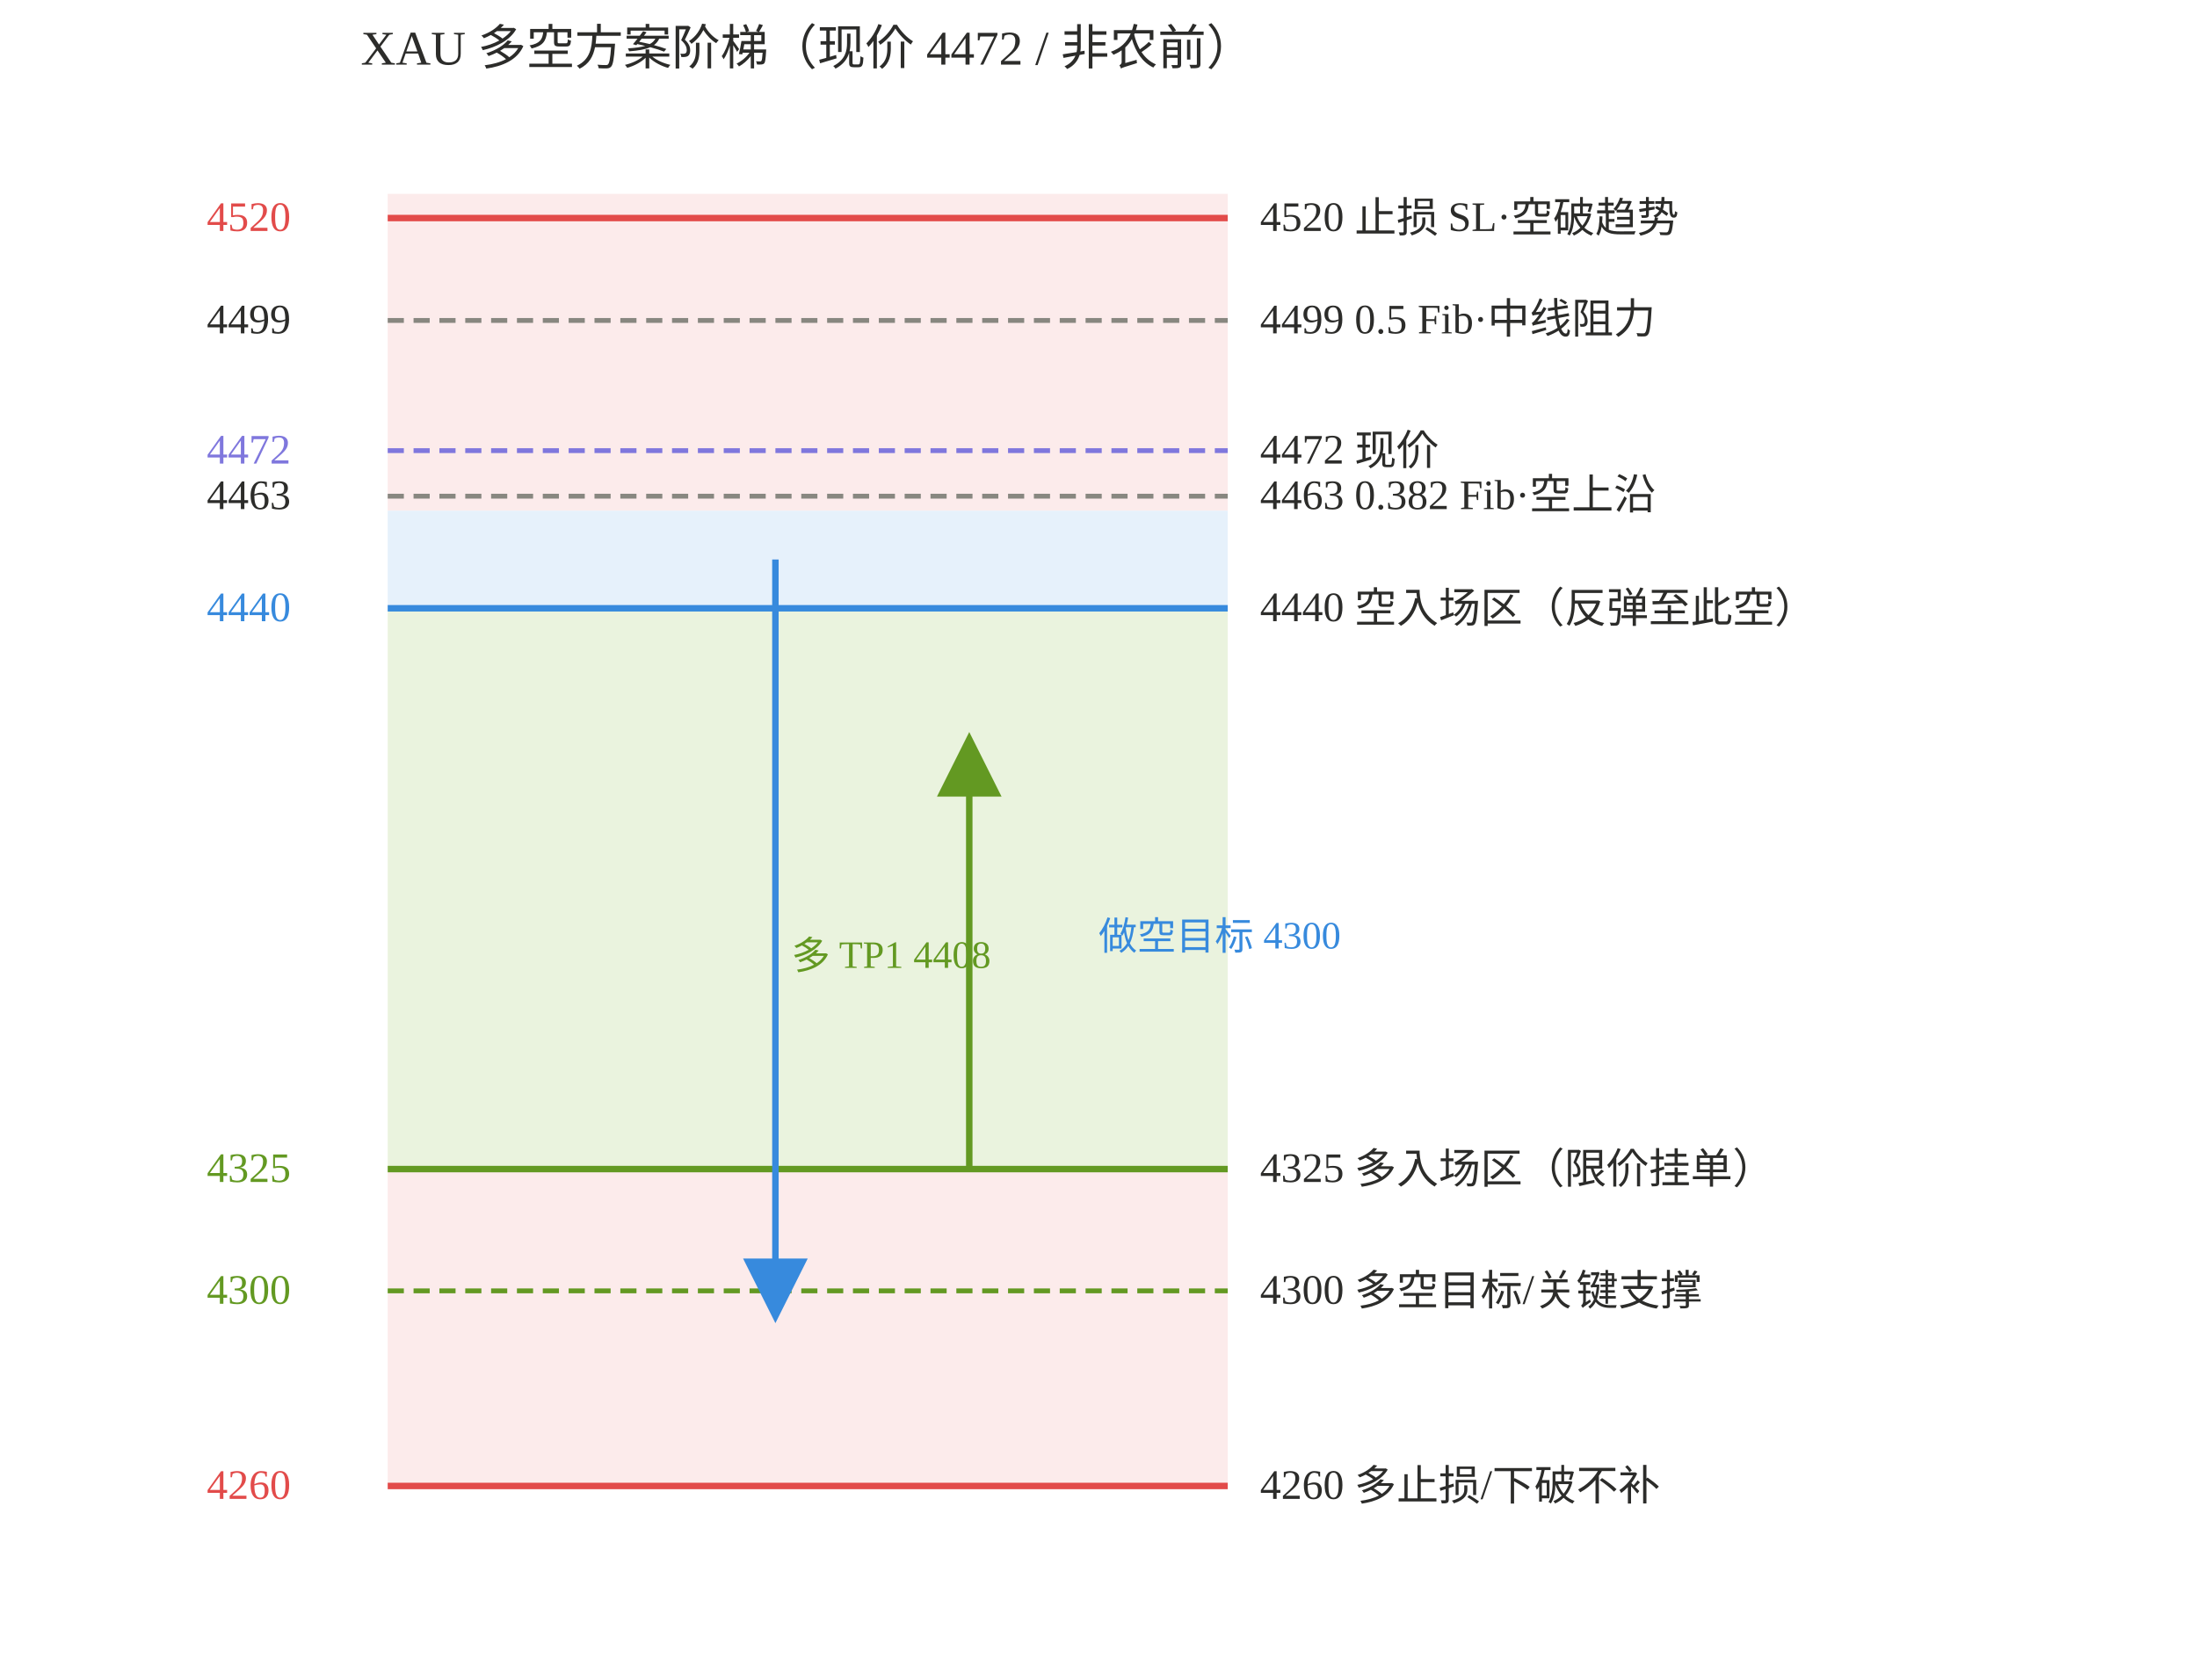
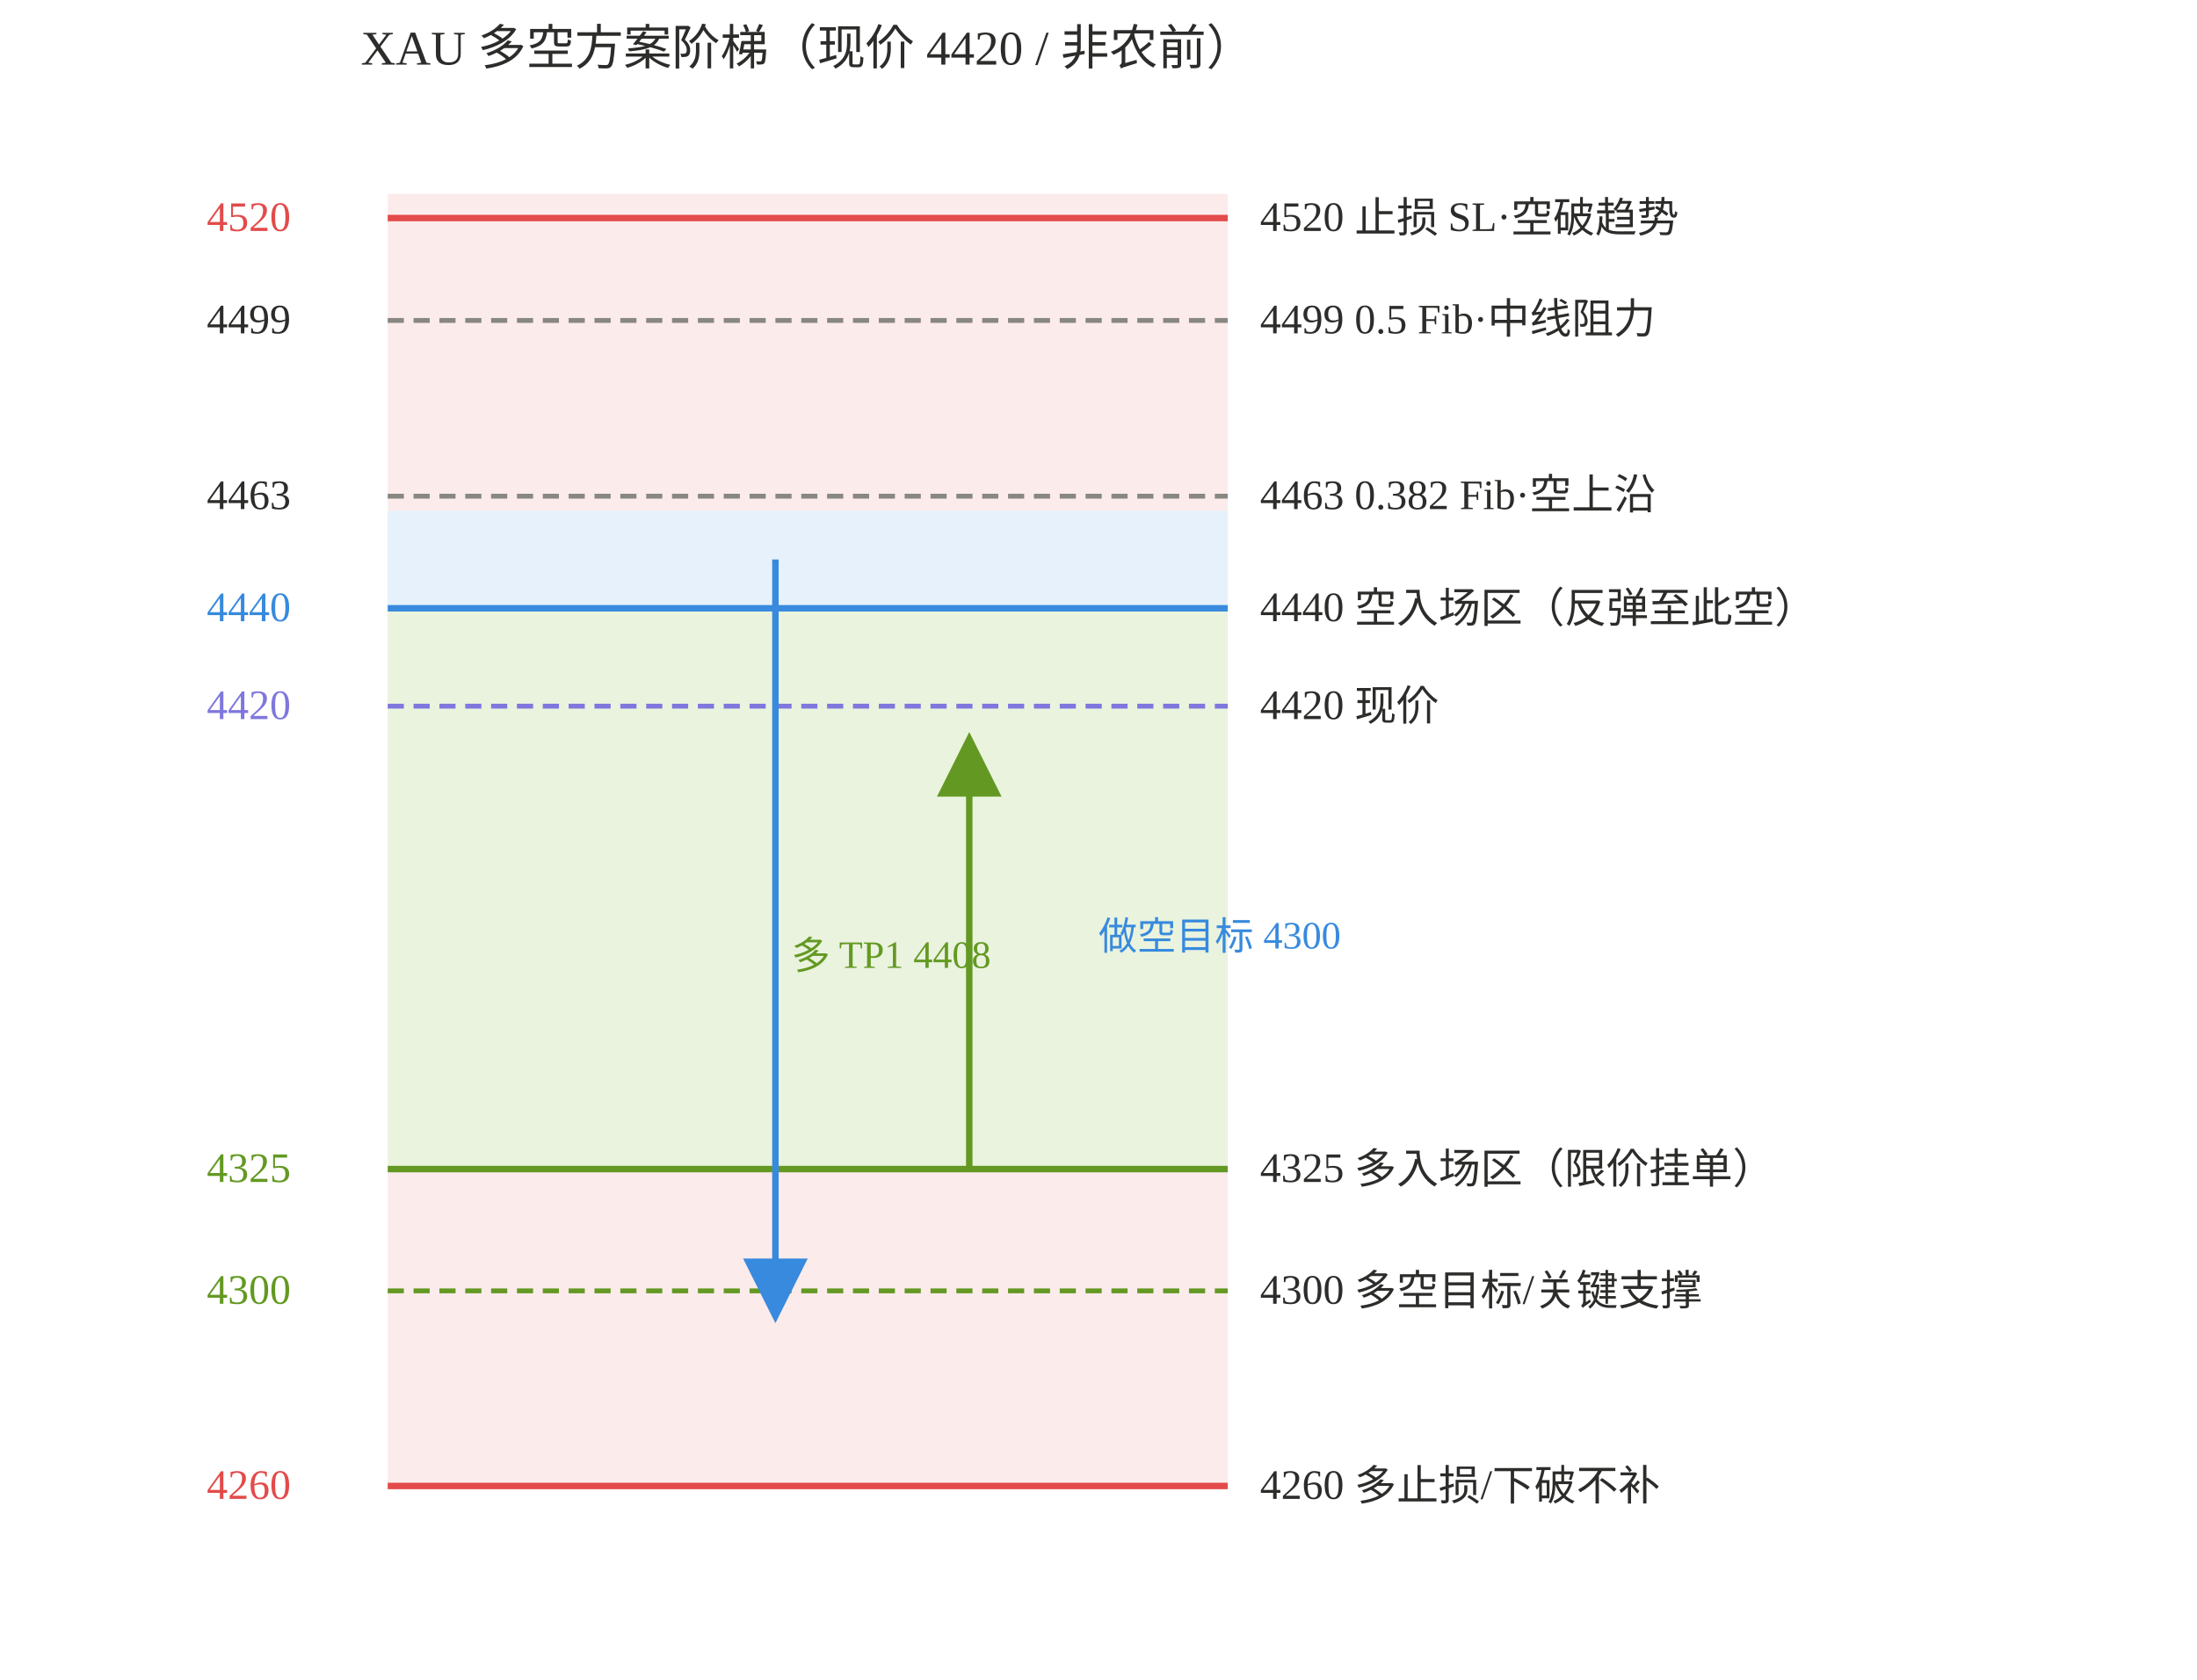
<svg xmlns="http://www.w3.org/2000/svg" viewBox="0 0 680 520" role="img" aria-label="XAU 多空方案阶梯">
  <rect x="120" y="60.0" width="260" height="98.1" fill="#FCEBEB" />
  <rect x="120" y="158.1" width="260" height="30.2" fill="#E6F1FB" />
  <rect x="120" y="188.3" width="260" height="173.6" fill="#EAF3DE" />
  <rect x="120" y="361.9" width="260" height="98.1" fill="#FCEBEB" />
  <line x1="120" y1="67.5" x2="380" y2="67.5" stroke="#E24B4A" stroke-width="2" />
  <text x="90" y="71.5" font-size="13" text-anchor="end" fill="#E24B4A">4520</text>
  <text x="390" y="71.5" font-size="13" fill="#2C2C2A">4520 止损 SL·空破趋势</text>
  <line x1="120" y1="99.2" x2="380" y2="99.2" stroke="#888780" stroke-width="1.5" stroke-dasharray="5,3" />
  <text x="90" y="103.2" font-size="13" text-anchor="end" fill="#2C2C2A">4499</text>
  <text x="390" y="103.2" font-size="13" fill="#2C2C2A">4499 0.5 Fib·中线阻力</text>
  <line x1="120" y1="153.6" x2="380" y2="153.6" stroke="#888780" stroke-width="1.5" stroke-dasharray="5,3" />
  <text x="90" y="157.6" font-size="13" text-anchor="end" fill="#2C2C2A">4463</text>
  <text x="390" y="157.6" font-size="13" fill="#2C2C2A">4463 0.382 Fib·空上沿</text>
  <line x1="120" y1="188.3" x2="380" y2="188.3" stroke="#378ADD" stroke-width="2" />
  <text x="90" y="192.3" font-size="13" text-anchor="end" fill="#378ADD">4440</text>
  <text x="390" y="192.3" font-size="13" fill="#2C2C2A">4440 空入场区（反弹至此空）</text>
-   <line x1="120" y1="139.5" x2="380" y2="139.5" stroke="#7F77DD" stroke-width="1.5" stroke-dasharray="5,3" />
-   <text x="90" y="143.5" font-size="13" text-anchor="end" fill="#7F77DD">4472</text>
-   <text x="390" y="143.5" font-size="13" fill="#2C2C2A">4472 现价</text>
+   <line x1="120" y1="218.6" x2="380" y2="218.6" stroke="#7F77DD" stroke-width="1.5" stroke-dasharray="5,3" />
+   <text x="90" y="222.6" font-size="13" text-anchor="end" fill="#7F77DD">4420</text>
+   <text x="390" y="222.6" font-size="13" fill="#2C2C2A">4420 现价</text>
  <line x1="120" y1="361.9" x2="380" y2="361.9" stroke="#639922" stroke-width="2" />
  <text x="90" y="365.9" font-size="13" text-anchor="end" fill="#639922">4325</text>
  <text x="390" y="365.9" font-size="13" fill="#2C2C2A">4325 多入场区（限价挂单）</text>
  <line x1="120" y1="399.6" x2="380" y2="399.6" stroke="#639922" stroke-width="1.5" stroke-dasharray="5,3" />
  <text x="90" y="403.6" font-size="13" text-anchor="end" fill="#639922">4300</text>
  <text x="390" y="403.6" font-size="13" fill="#2C2C2A">4300 多空目标/关键支撑</text>
  <line x1="120" y1="460.0" x2="380" y2="460.0" stroke="#E24B4A" stroke-width="2" />
  <text x="90" y="464.0" font-size="13" text-anchor="end" fill="#E24B4A">4260</text>
  <text x="390" y="464.0" font-size="13" fill="#2C2C2A">4260 多止损/下破不补</text>
  <defs>
    <marker id="ad" markerWidth="10" markerHeight="10" refX="5" refY="5" orient="auto">
      <path d="M0,0 L10,5 L0,10 Z" fill="#378ADD" />
    </marker>
    <marker id="au" markerWidth="10" markerHeight="10" refX="5" refY="5" orient="auto">
      <path d="M0,10 L10,5 L0,0 Z" fill="#639922" />
    </marker>
  </defs>
  <path d="M 240 173.2 L 240 399.6" stroke="#378ADD" stroke-width="2" fill="none" marker-end="url(#ad)" />
  <path d="M 300 361.9 L 300 236.6" stroke="#639922" stroke-width="2" fill="none" marker-end="url(#au)" />
  <text x="340" y="294.0" font-size="12" fill="#378ADD">做空目标 4300</text>
  <text x="245" y="300.0" font-size="12" fill="#639922">多 TP1 4408</text>
-   <text x="250" y="20" font-size="15" font-weight="500" fill="#2C2C2A" text-anchor="middle">XAU 多空方案阶梯（现价 4472 / 非农前）</text>
+   <text x="250" y="20" font-size="15" font-weight="500" fill="#2C2C2A" text-anchor="middle">XAU 多空方案阶梯（现价 4420 / 非农前）</text>
</svg>
